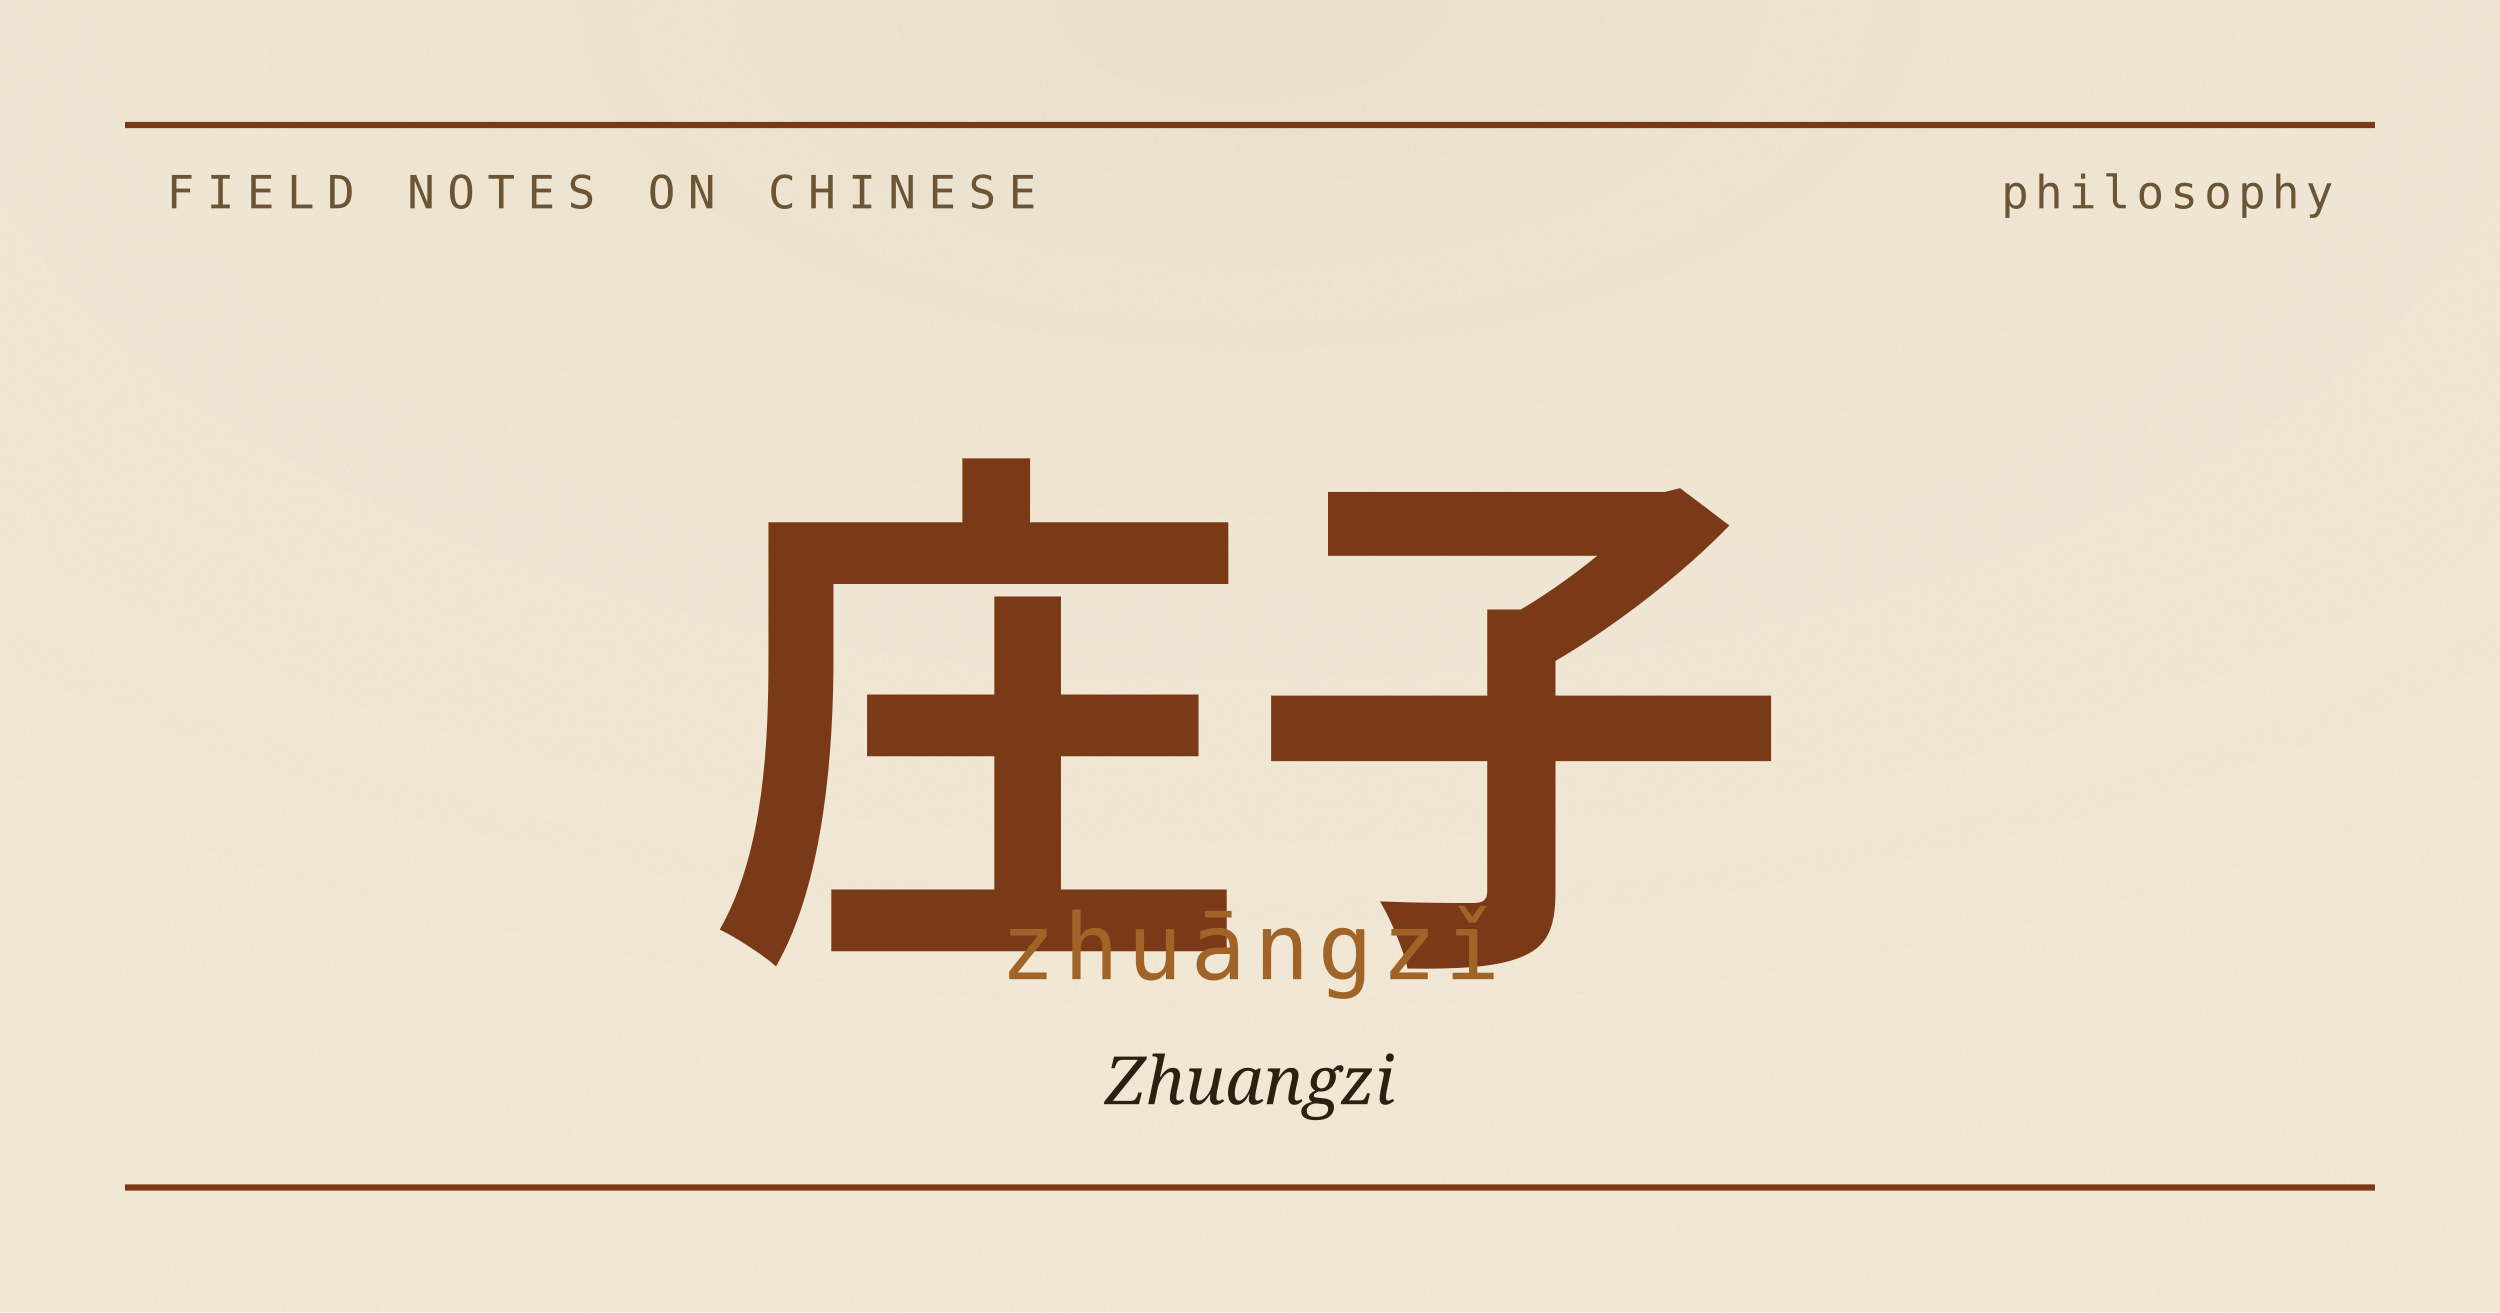
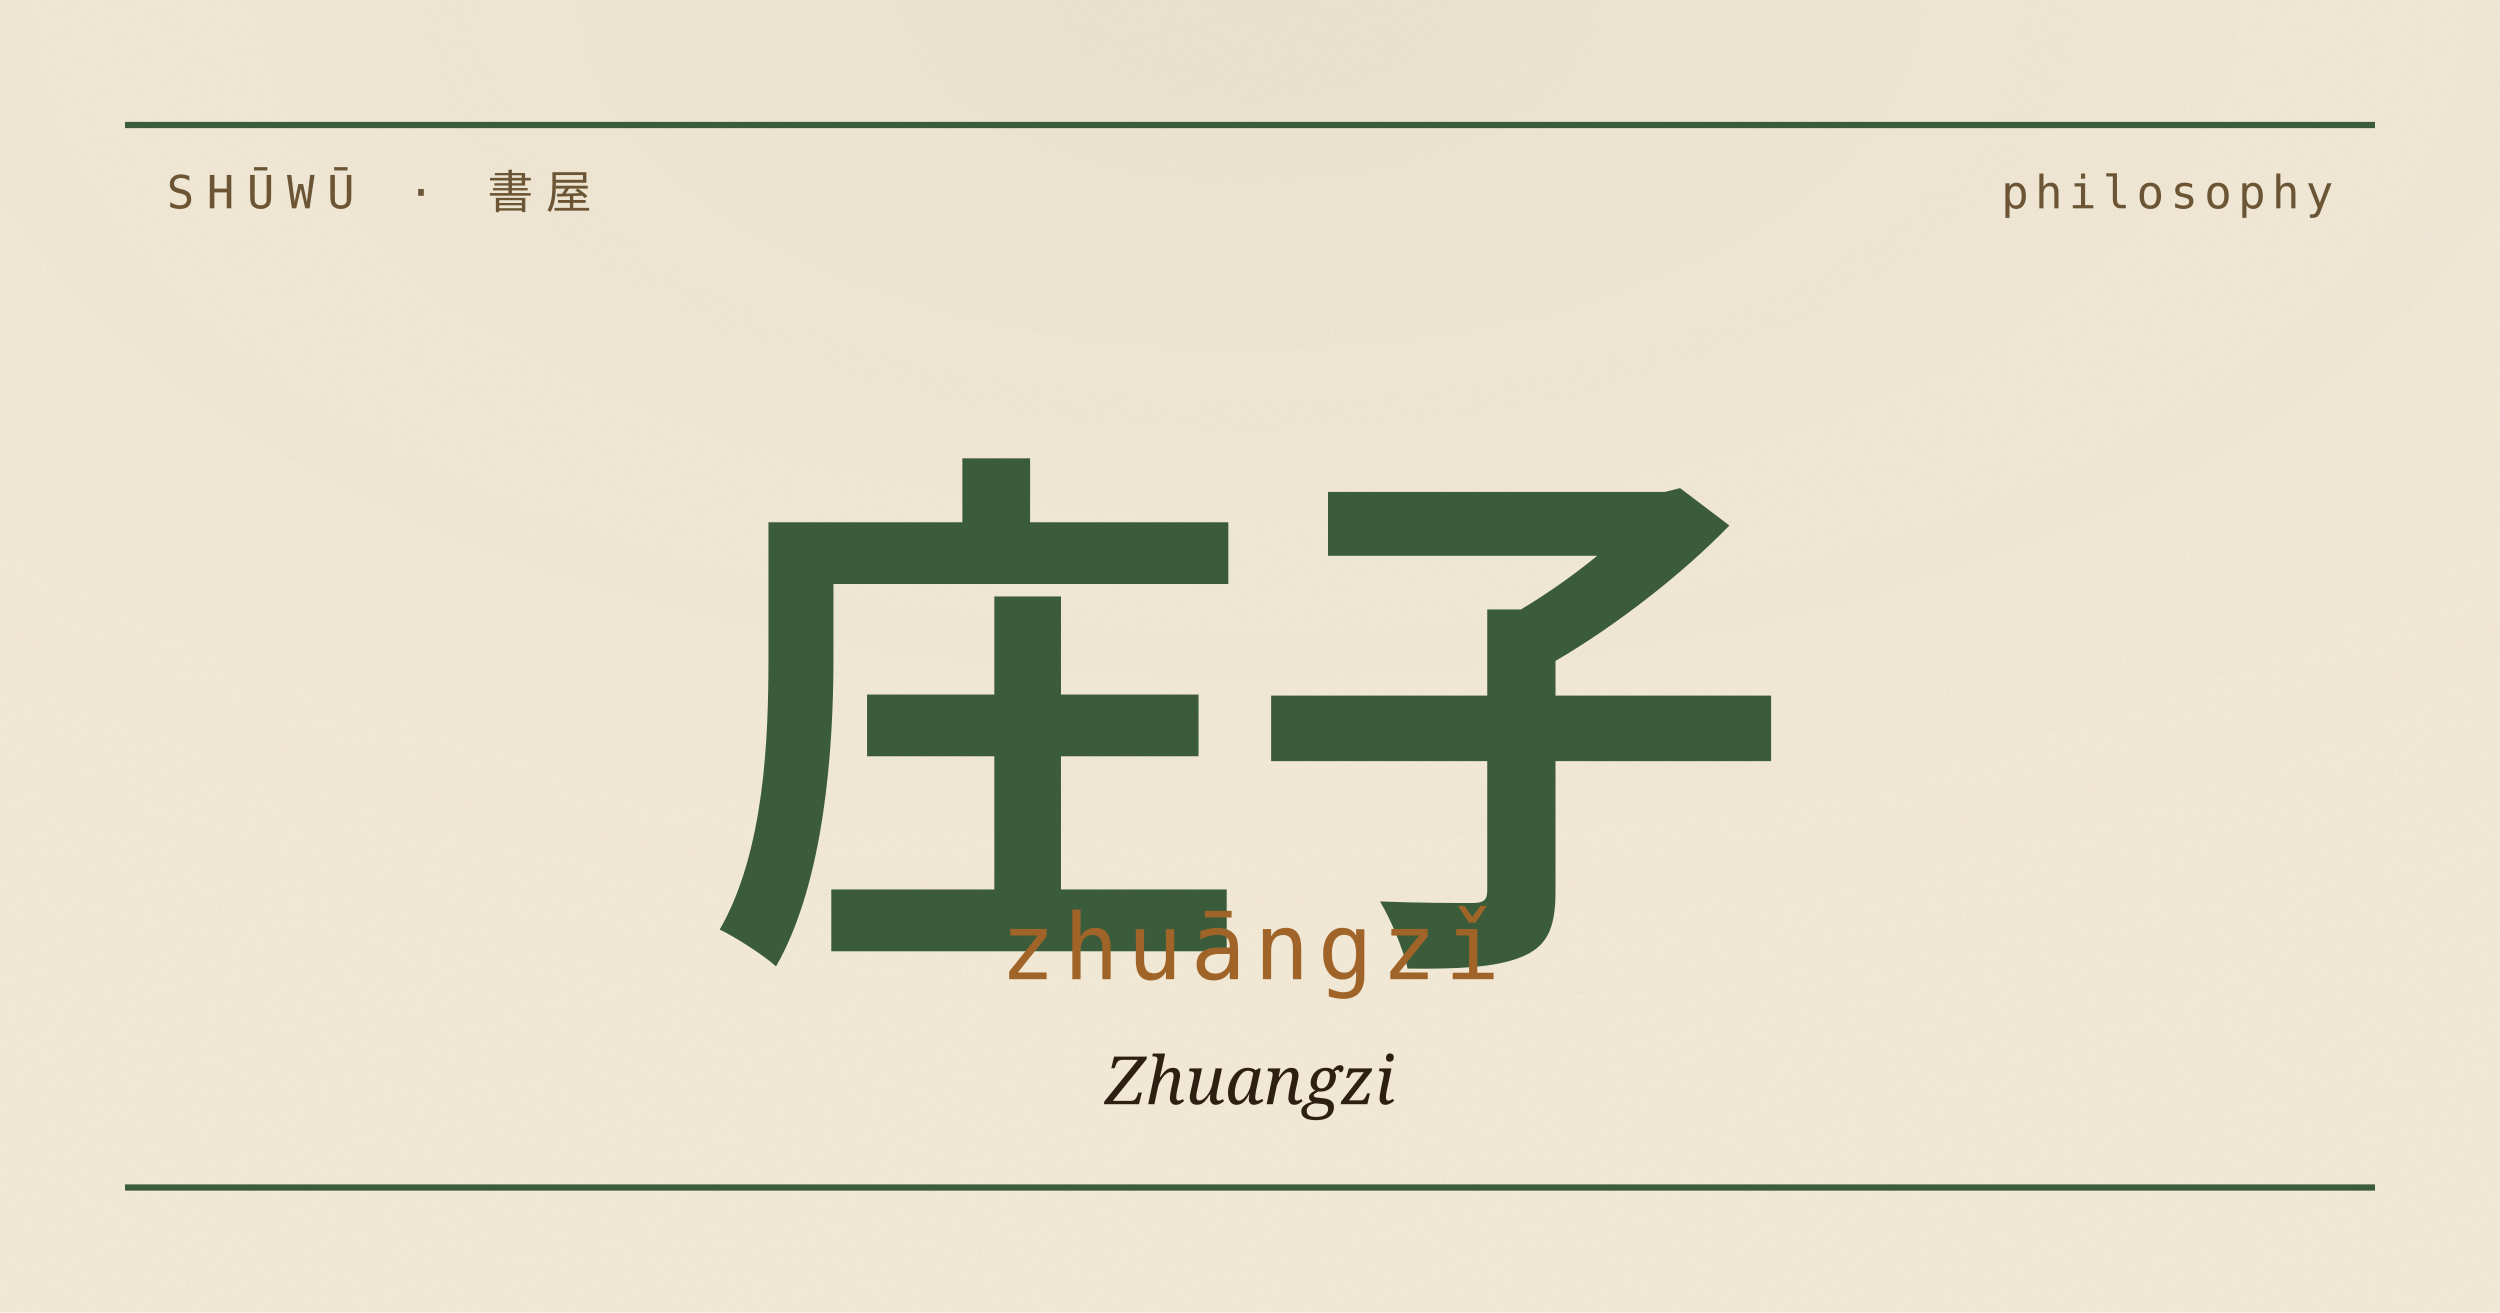
<svg xmlns="http://www.w3.org/2000/svg" viewBox="0 0 1200 630" width="1200" height="630">
  <defs>
    <filter id="paper">
      <feTurbulence type="fractalNoise" baseFrequency="0.65" numOctaves="5" stitchTiles="stitch" />
      <feColorMatrix type="saturate" values="0" />
    </filter>
    <radialGradient id="vignette" cx="50%" cy="0%" r="80%">
-       <stop offset="0%" stop-color="#7a3a18" stop-opacity="0.05" />
+       <stop offset="0%" stop-color="#3a5c3a" stop-opacity="0.05" />
      <stop offset="100%" stop-color="#f2e8d5" stop-opacity="0" />
    </radialGradient>
  </defs>
  <rect width="1200" height="630" fill="#f2e8d5" />
  <rect width="1200" height="630" fill="url(#vignette)" />
  <rect width="1200" height="630" filter="url(#paper)" opacity="0.06" />
-   <line x1="60" y1="60" x2="1140" y2="60" stroke="#7a3a18" stroke-width="3" />
-   <line x1="60" y1="570" x2="1140" y2="570" stroke="#7a3a18" stroke-width="3" />
-   <text x="80" y="100" font-family="Inconsolata, monospace" font-size="22" letter-spacing="6" fill="#6b5535" text-transform="uppercase">FIELD NOTES ON CHINESE</text>
+   <line x1="60" y1="60" x2="1140" y2="60" stroke="#3a5c3a" stroke-width="3" />
+   <line x1="60" y1="570" x2="1140" y2="570" stroke="#3a5c3a" stroke-width="3" />
+   <text x="80" y="100" font-family="Inconsolata, monospace" font-size="22" letter-spacing="6" fill="#6b5535" text-transform="uppercase">SHŪWŪ · 書屋</text>
  <text x="1120" y="100" font-family="Inconsolata, monospace" font-size="22" letter-spacing="3" fill="#6b5535" text-anchor="end">philosophy</text>
-   <text x="600" y="350" font-family="Noto Serif SC, serif" font-size="260" font-weight="700" fill="#7a3a18" text-anchor="middle" dominant-baseline="middle">庄子</text>
+   <text x="600" y="350" font-family="Noto Serif SC, serif" font-size="260" font-weight="700" fill="#3a5c3a" text-anchor="middle" dominant-baseline="middle">庄子</text>
  <text x="600" y="470" font-family="Inconsolata, monospace" font-size="44" letter-spacing="4" fill="#a06428" text-anchor="middle">zhuāngzǐ</text>
  <text x="600" y="530" font-family="Cormorant Garamond, Georgia, serif" font-style="italic" font-size="32" fill="#2e2010" text-anchor="middle">Zhuangzi</text>
</svg>
